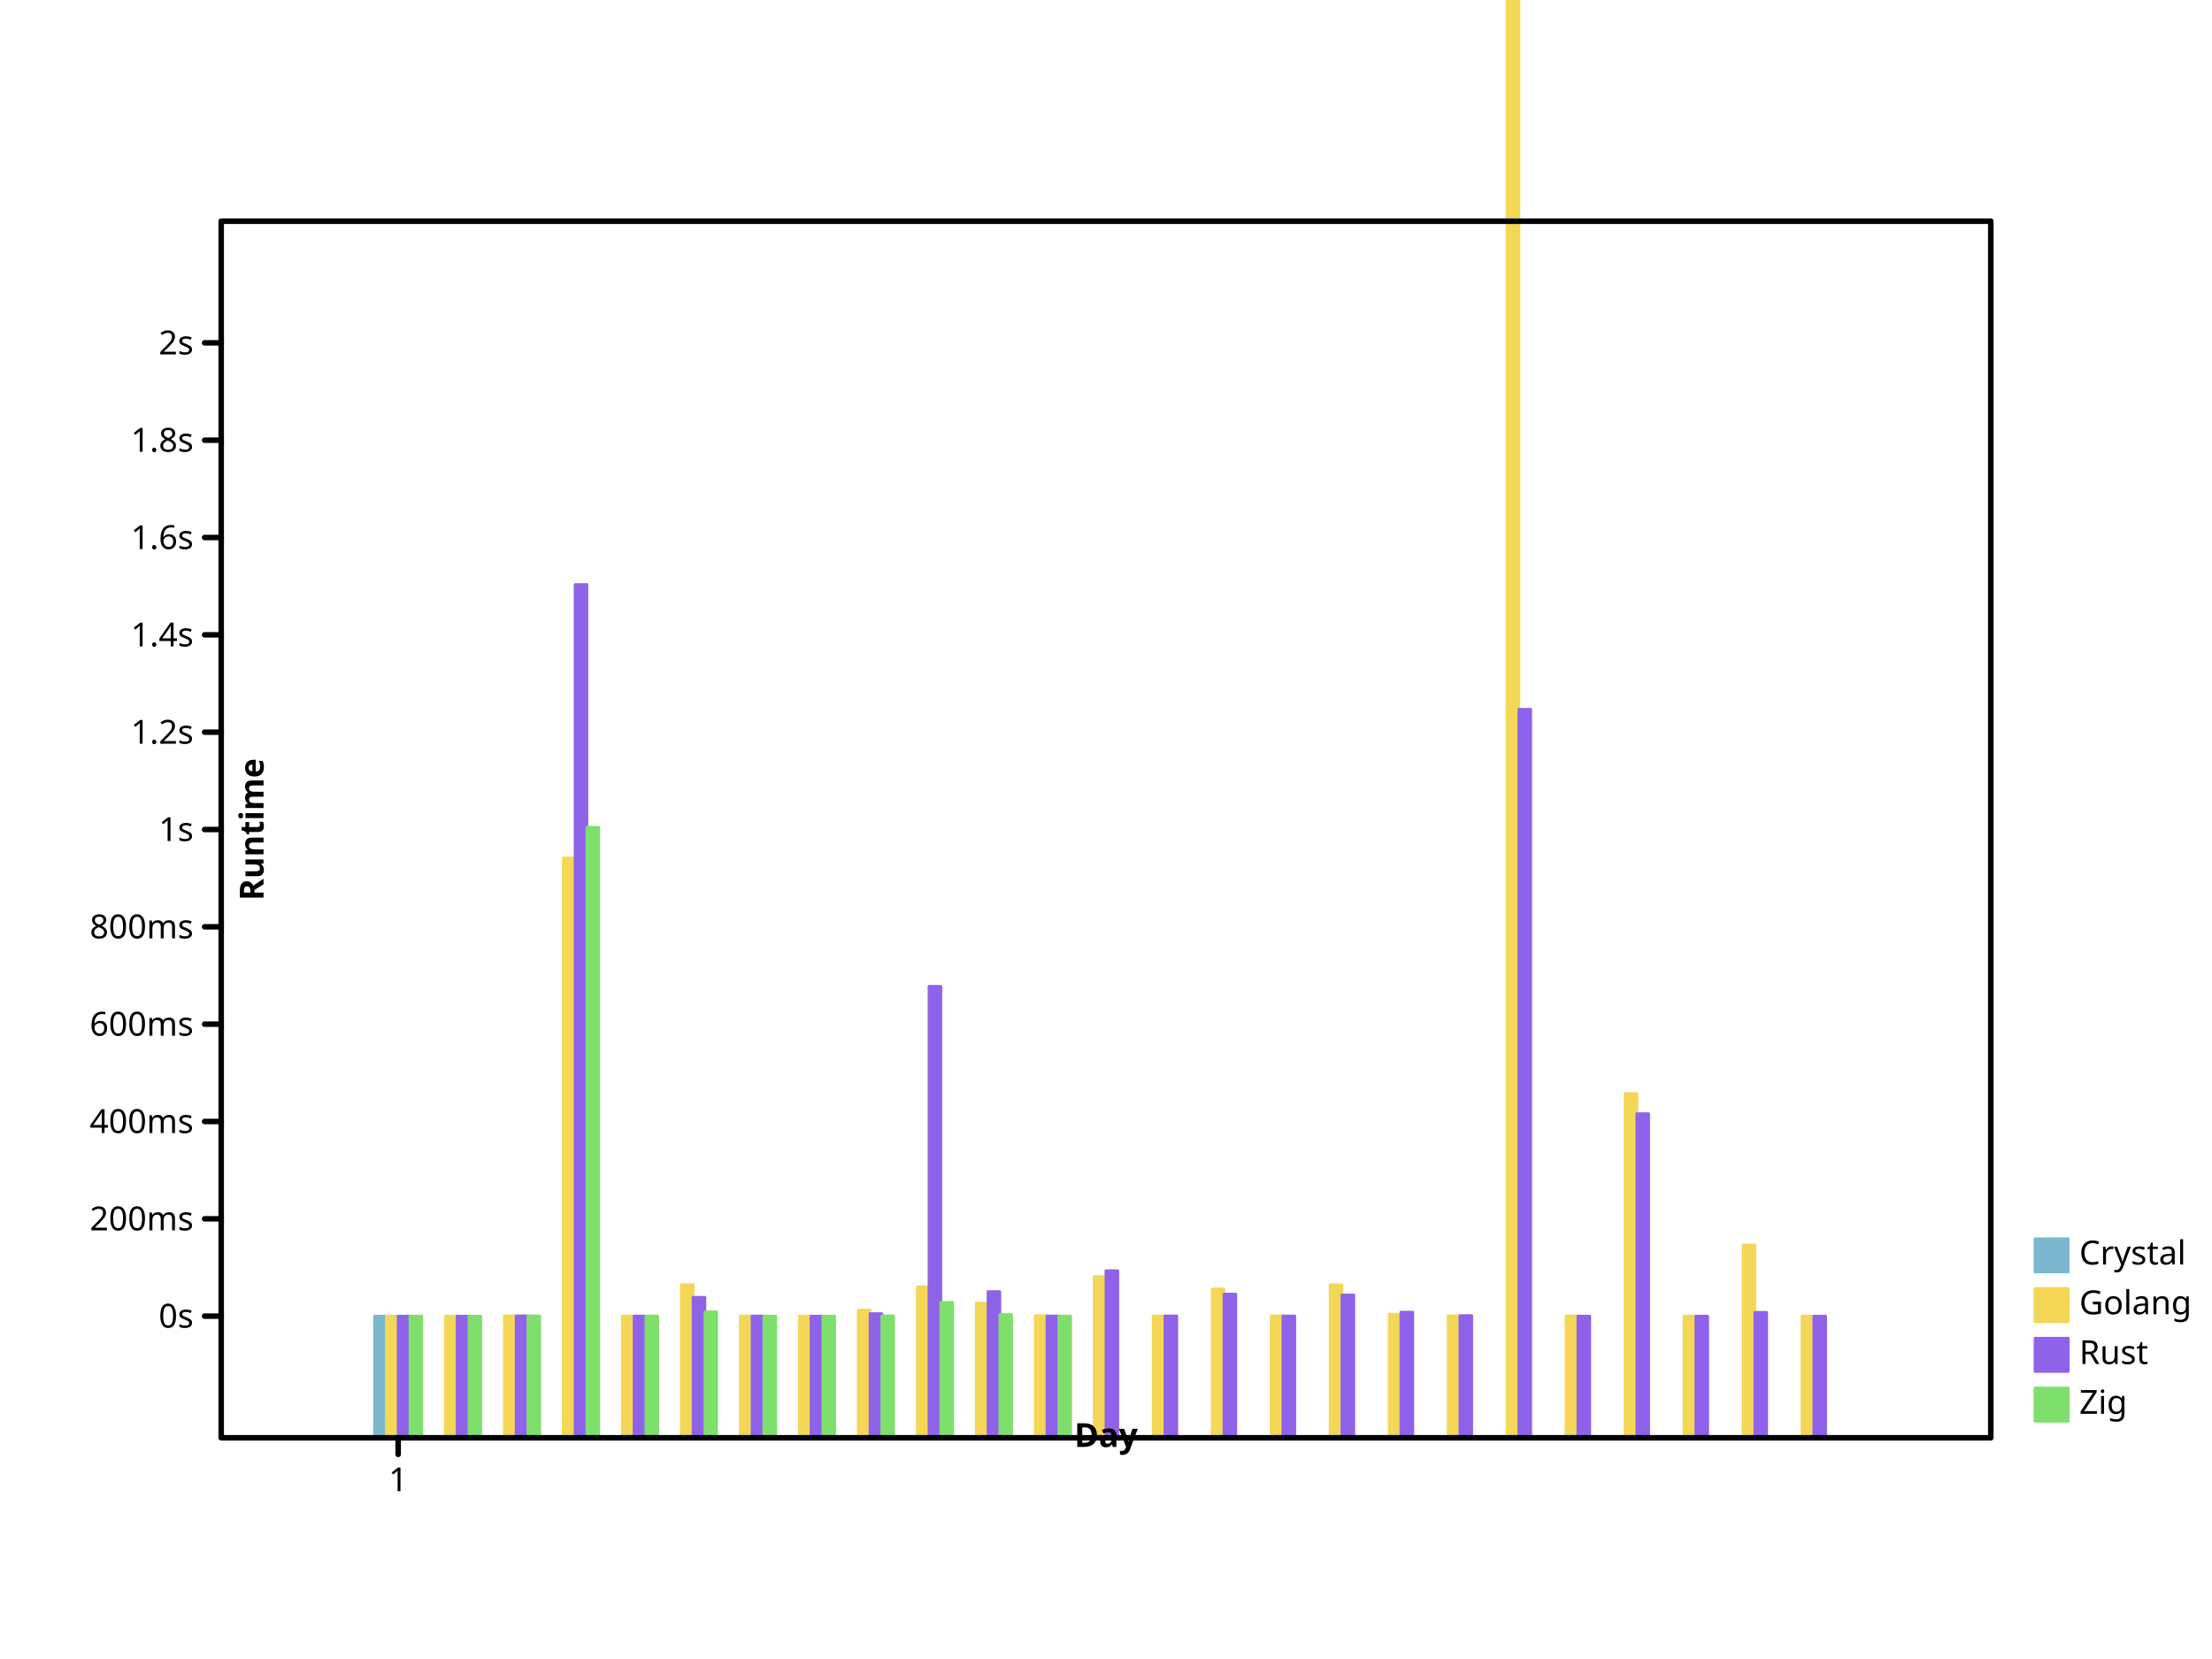
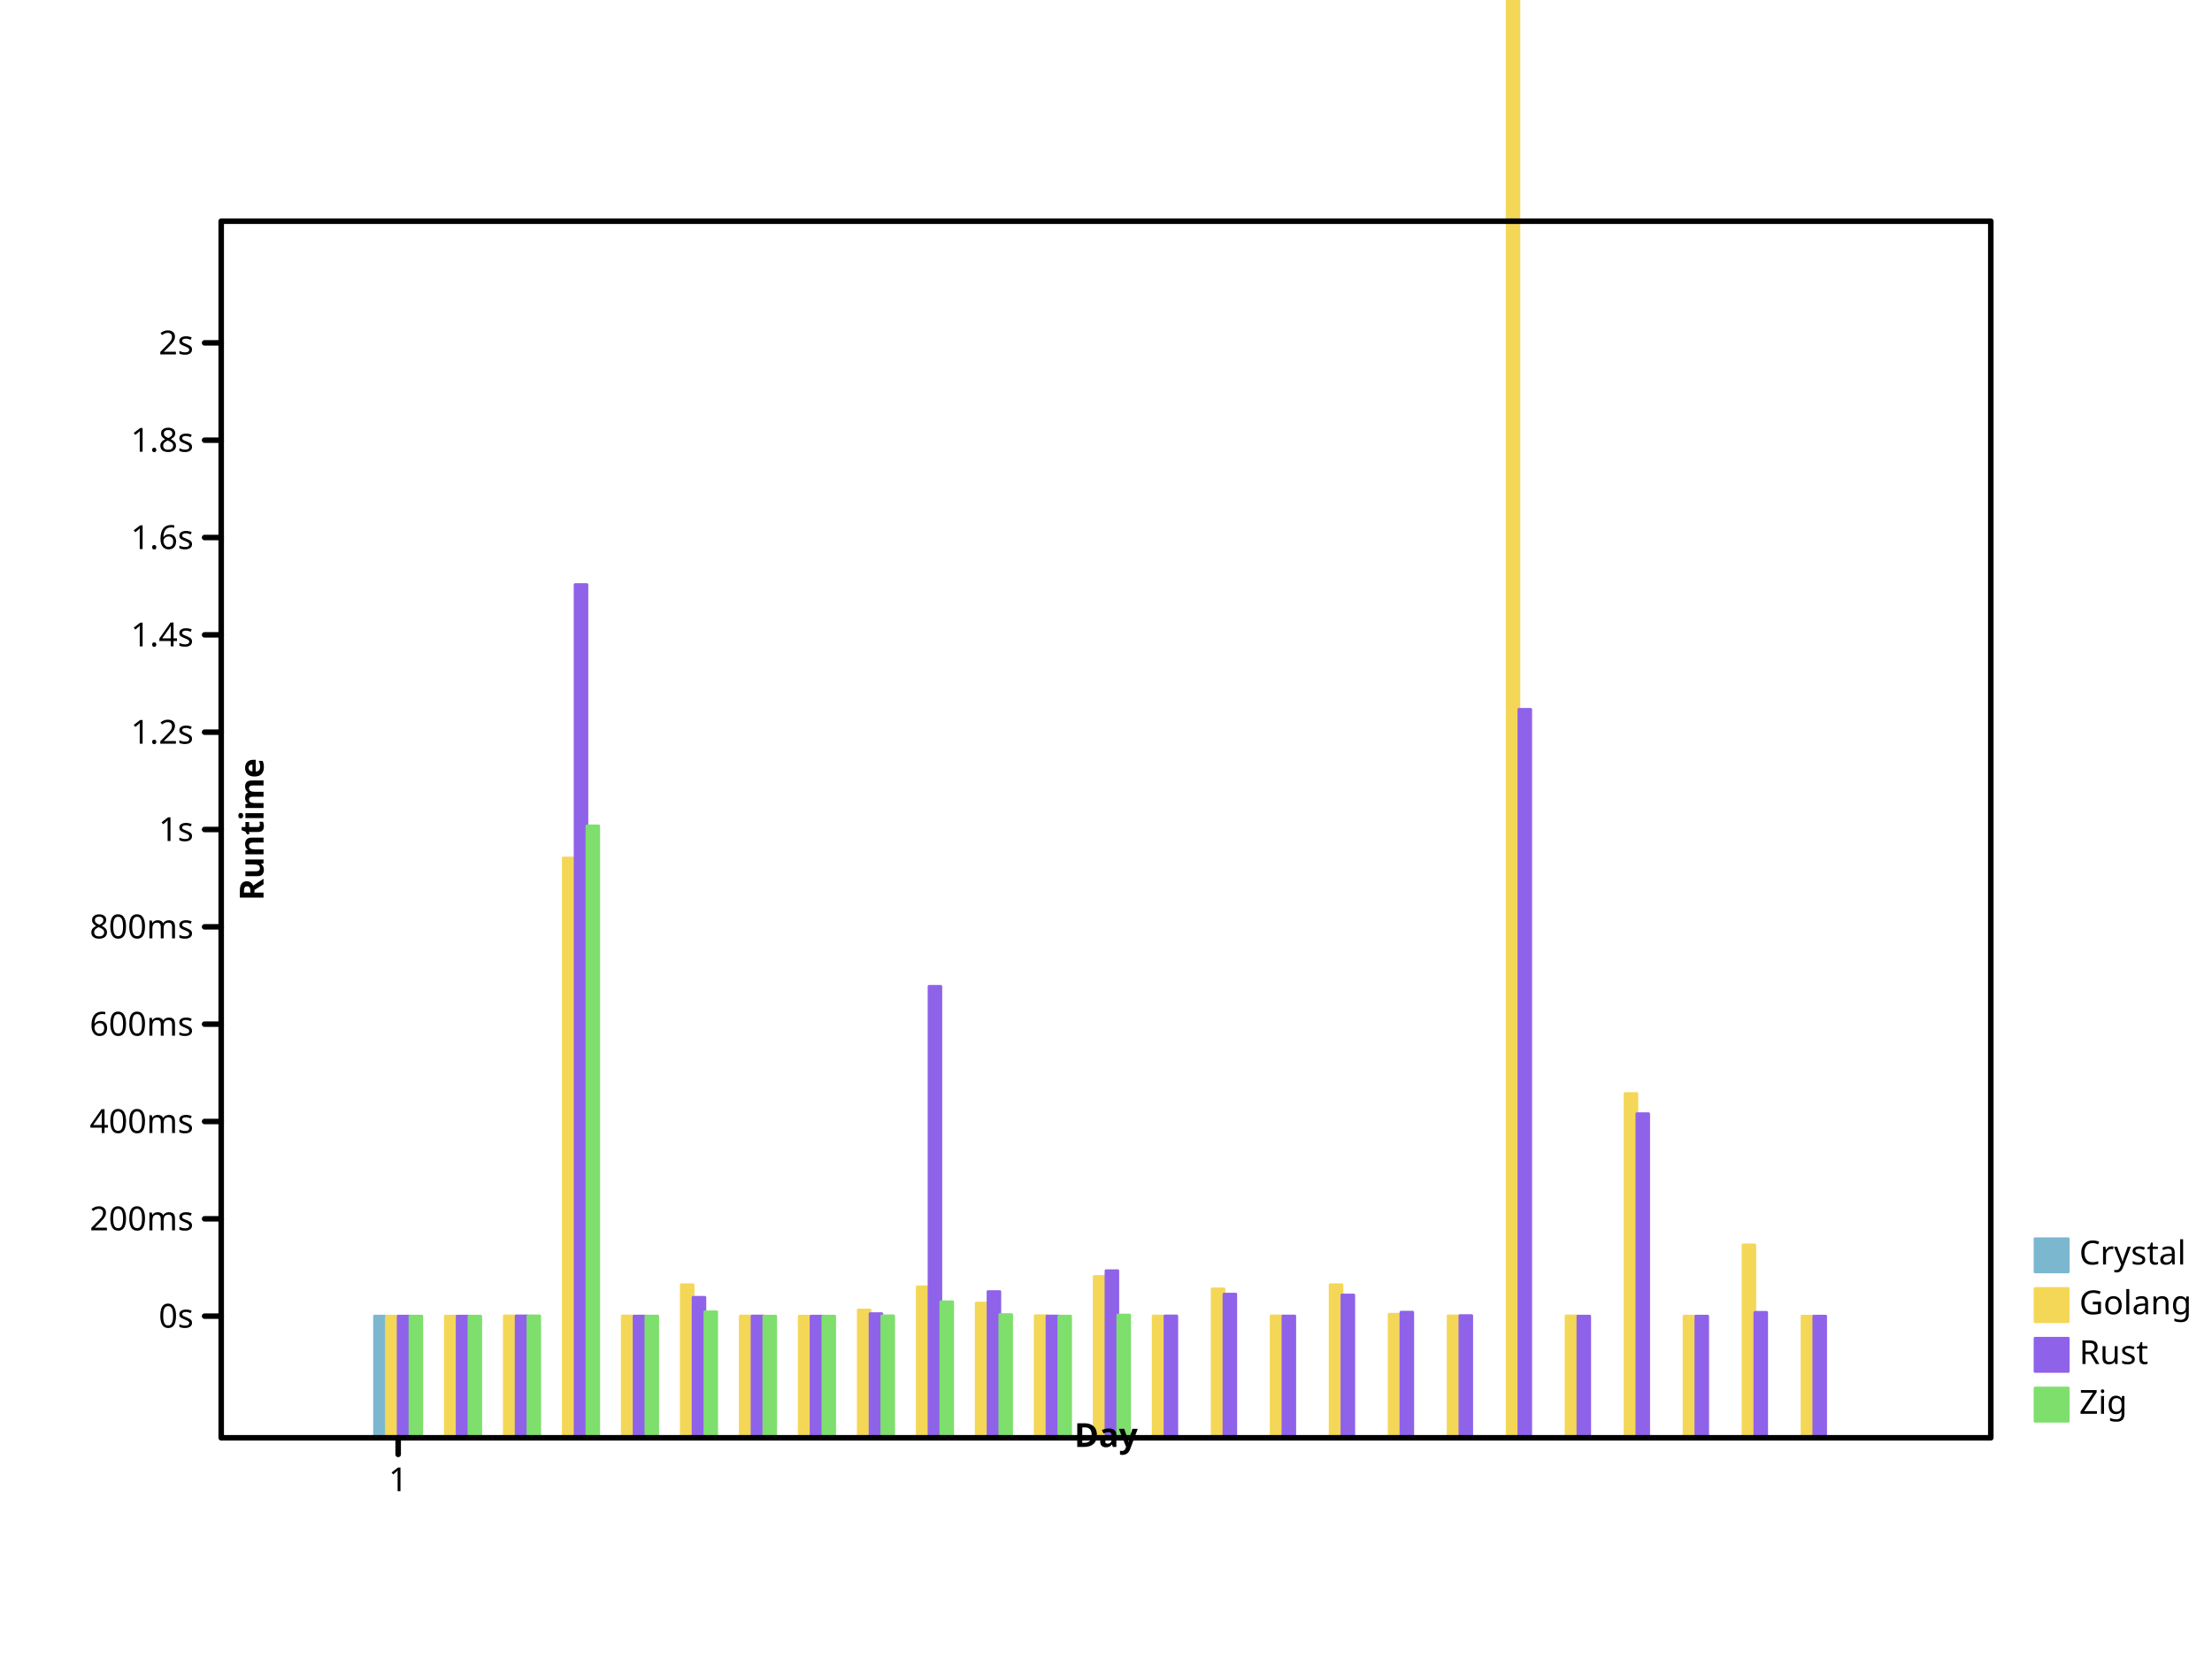
- <svg xmlns="http://www.w3.org/2000/svg" viewbox="0 0 800 600" preserveAspectRatio="xMidYMid meet" width="800" height="600">
+ <svg xmlns="http://www.w3.org/2000/svg" preserveAspectRatio="xMidYMid meet" width="800" height="600" viewbox="0 0 800 600">
  <defs>
    <marker id="circle" viewBox="0 0 10 10 " refX="5" refY="5" markerUnits="userSpaceOnUse" markerWidth="2%" markerHeight="2%">
-       <circle cy="5" r="3" fill="none" stroke="black" cx="5" />
+       <circle fill="none" stroke="black" cx="5" cy="5" r="3" />
    </marker>
-     <marker viewBox="0 0 10 10 " refX="5" refY="5" markerUnits="userSpaceOnUse" markerWidth="2%" markerHeight="2%" id="filled-circle">
-       <circle fill="black" stroke="none" cx="5" cy="5" r="3" />
+     <marker refX="5" refY="5" markerUnits="userSpaceOnUse" markerWidth="2%" markerHeight="2%" id="filled-circle" viewBox="0 0 10 10 ">
+       <circle cx="5" cy="5" r="3" fill="black" stroke="none" />
    </marker>
-     <marker markerHeight="2%" id="square" viewBox="0 0 10 10 " refX="5" refY="5" markerUnits="userSpaceOnUse" markerWidth="2%">
-       <rect stroke="black" x="2" y="2" width="6" height="6" fill="none" />
+     <marker refX="5" refY="5" markerUnits="userSpaceOnUse" markerWidth="2%" markerHeight="2%" id="square" viewBox="0 0 10 10 ">
+       <rect x="2" y="2" width="6" height="6" fill="none" stroke="black" />
    </marker>
-     <marker refX="5" refY="5" markerUnits="userSpaceOnUse" markerWidth="2%" markerHeight="2%" id="filled-square" viewBox="0 0 10 10 ">
-       <rect stroke="none" x="2" y="2" width="6" height="6" fill="black" />
+     <marker refY="5" markerUnits="userSpaceOnUse" markerWidth="2%" markerHeight="2%" id="filled-square" viewBox="0 0 10 10 " refX="5">
+       <rect width="6" height="6" fill="black" stroke="none" x="2" y="2" />
    </marker>
  </defs>
-   <g stroke-linejoin="round" transform="translate(80 520 )scale(1 -1 )" fill="hsl(198, 47%, 65%)" stroke="hsl(198, 47%, 65%)" stroke-width="1px" stroke-linecap="round">
-     <rect y="0" width="4.266667e+00" height="4.400653e+01" vector-effect="non-scaling-stroke" x="5.546667e+01" />
+   <g stroke-linecap="round" stroke-linejoin="round" transform="translate(80 520 )scale(1 -1 )" fill="hsl(198, 47%, 65%)" stroke="hsl(198, 47%, 65%)" stroke-width="1px">
+     <rect x="5.546667e+01" y="0" width="4.266667e+00" height="4.400653e+01" vector-effect="non-scaling-stroke" />
  </g>
  <g stroke-linecap="round" stroke-linejoin="round" transform="translate(80 520 )scale(1 -1 )" fill="hsl(49, 88%, 65%)" stroke="hsl(49, 88%, 65%)" stroke-width="1px">
-     <rect width="4.266667e+00" height="4.400241e+01" vector-effect="non-scaling-stroke" x="5.973333e+01" y="0" />
-     <rect vector-effect="non-scaling-stroke" x="8.106667e+01" y="0" width="4.266667e+00" height="4.400484e+01" />
-     <rect y="0" width="4.266667e+00" height="4.409664e+01" vector-effect="non-scaling-stroke" x="1.024000e+02" />
-     <rect width="4.266667e+00" height="2.097016e+02" vector-effect="non-scaling-stroke" x="1.237333e+02" y="0" />
-     <rect height="4.405029e+01" vector-effect="non-scaling-stroke" x="1.450667e+02" y="0" width="4.266667e+00" />
-     <rect vector-effect="non-scaling-stroke" x="1.664000e+02" y="0" width="4.266667e+00" height="5.535243e+01" />
-     <rect width="4.266667e+00" height="4.404342e+01" vector-effect="non-scaling-stroke" x="1.877333e+02" y="0" />
+     <rect x="5.973333e+01" y="0" width="4.266667e+00" height="4.400241e+01" vector-effect="non-scaling-stroke" />
+     <rect x="8.106667e+01" y="0" width="4.266667e+00" height="4.400484e+01" vector-effect="non-scaling-stroke" />
+     <rect width="4.266667e+00" height="4.409664e+01" vector-effect="non-scaling-stroke" x="1.024000e+02" y="0" />
+     <rect y="0" width="4.266667e+00" height="2.097016e+02" vector-effect="non-scaling-stroke" x="1.237333e+02" />
+     <rect x="1.450667e+02" y="0" width="4.266667e+00" height="4.405029e+01" vector-effect="non-scaling-stroke" />
+     <rect y="0" width="4.266667e+00" height="5.535243e+01" vector-effect="non-scaling-stroke" x="1.664000e+02" />
+     <rect y="0" width="4.266667e+00" height="4.404342e+01" vector-effect="non-scaling-stroke" x="1.877333e+02" />
    <rect y="0" width="4.266667e+00" height="4.400136e+01" vector-effect="non-scaling-stroke" x="2.090667e+02" />
-     <rect height="4.622952e+01" vector-effect="non-scaling-stroke" x="2.304000e+02" y="0" width="4.266667e+00" />
+     <rect width="4.266667e+00" height="4.622952e+01" vector-effect="non-scaling-stroke" x="2.304000e+02" y="0" />
    <rect vector-effect="non-scaling-stroke" x="2.517333e+02" y="0" width="4.266667e+00" height="5.460722e+01" />
    <rect x="2.730667e+02" y="0" width="4.266667e+00" height="4.871157e+01" vector-effect="non-scaling-stroke" />
-     <rect vector-effect="non-scaling-stroke" x="2.944000e+02" y="0" width="4.266667e+00" height="4.415016e+01" />
+     <rect x="2.944000e+02" y="0" width="4.266667e+00" height="4.415016e+01" vector-effect="non-scaling-stroke" />
    <rect vector-effect="non-scaling-stroke" x="3.157333e+02" y="0" width="4.266667e+00" height="5.833423e+01" />
    <rect x="3.370667e+02" y="0" width="4.266667e+00" height="4.404200e+01" vector-effect="non-scaling-stroke" />
-     <rect x="3.584000e+02" y="0" width="4.266667e+00" height="5.385255e+01" vector-effect="non-scaling-stroke" />
-     <rect width="4.266667e+00" height="4.408992e+01" vector-effect="non-scaling-stroke" x="3.797333e+02" y="0" />
-     <rect width="4.266667e+00" height="5.534909e+01" vector-effect="non-scaling-stroke" x="4.010667e+02" y="0" />
+     <rect vector-effect="non-scaling-stroke" x="3.584000e+02" y="0" width="4.266667e+00" height="5.385255e+01" />
+     <rect x="3.797333e+02" y="0" width="4.266667e+00" height="4.408992e+01" vector-effect="non-scaling-stroke" />
+     <rect height="5.534909e+01" vector-effect="non-scaling-stroke" x="4.010667e+02" y="0" width="4.266667e+00" />
    <rect y="0" width="4.266667e+00" height="4.468289e+01" vector-effect="non-scaling-stroke" x="4.224000e+02" />
-     <rect x="4.437333e+02" y="0" width="4.266667e+00" height="4.409594e+01" vector-effect="non-scaling-stroke" />
-     <rect height="6.740130e+02" vector-effect="non-scaling-stroke" x="4.650667e+02" y="0" width="4.266667e+00" />
+     <rect vector-effect="non-scaling-stroke" x="4.437333e+02" y="0" width="4.266667e+00" height="4.409594e+01" />
+     <rect vector-effect="non-scaling-stroke" x="4.650667e+02" y="0" width="4.266667e+00" height="6.740130e+02" />
    <rect vector-effect="non-scaling-stroke" x="4.864000e+02" y="0" width="4.266667e+00" height="4.409445e+01" />
-     <rect vector-effect="non-scaling-stroke" x="5.077333e+02" y="0" width="4.266667e+00" height="1.244924e+02" />
-     <rect vector-effect="non-scaling-stroke" x="5.290667e+02" y="0" width="4.266667e+00" height="4.400394e+01" />
-     <rect vector-effect="non-scaling-stroke" x="5.504000e+02" y="0" width="4.266667e+00" height="6.975917e+01" />
-     <rect vector-effect="non-scaling-stroke" x="5.717333e+02" y="0" width="4.266667e+00" height="4.400157e+01" />
+     <rect y="0" width="4.266667e+00" height="1.244924e+02" vector-effect="non-scaling-stroke" x="5.077333e+02" />
+     <rect height="4.400394e+01" vector-effect="non-scaling-stroke" x="5.290667e+02" y="0" width="4.266667e+00" />
+     <rect width="4.266667e+00" height="6.975917e+01" vector-effect="non-scaling-stroke" x="5.504000e+02" y="0" />
+     <rect height="4.400157e+01" vector-effect="non-scaling-stroke" x="5.717333e+02" y="0" width="4.266667e+00" />
  </g>
-   <g stroke-width="1px" stroke-linecap="round" stroke-linejoin="round" transform="translate(80 520 )scale(1 -1 )" fill="hsl(260, 76%, 65%)" stroke="hsl(260, 76%, 65%)">
-     <rect width="4.266667e+00" height="4.400227e+01" vector-effect="non-scaling-stroke" x="6.400000e+01" y="0" />
-     <rect width="4.266667e+00" height="4.400916e+01" vector-effect="non-scaling-stroke" x="8.533333e+01" y="0" />
-     <rect width="4.266667e+00" height="4.408215e+01" vector-effect="non-scaling-stroke" x="1.066667e+02" y="0" />
+   <g stroke-linejoin="round" transform="translate(80 520 )scale(1 -1 )" fill="hsl(260, 76%, 65%)" stroke="hsl(260, 76%, 65%)" stroke-width="1px" stroke-linecap="round">
+     <rect height="4.400227e+01" vector-effect="non-scaling-stroke" x="6.400000e+01" y="0" width="4.266667e+00" />
+     <rect x="8.533333e+01" y="0" width="4.266667e+00" height="4.400916e+01" vector-effect="non-scaling-stroke" />
+     <rect x="1.066667e+02" y="0" width="4.266667e+00" height="4.408215e+01" vector-effect="non-scaling-stroke" />
    <rect height="3.085703e+02" vector-effect="non-scaling-stroke" x="1.280000e+02" y="0" width="4.266667e+00" />
    <rect vector-effect="non-scaling-stroke" x="1.493333e+02" y="0" width="4.266667e+00" height="4.402440e+01" />
-     <rect x="1.706667e+02" y="0" width="4.266667e+00" height="5.079964e+01" vector-effect="non-scaling-stroke" />
-     <rect x="192" y="0" width="4.266667e+00" height="4.404217e+01" vector-effect="non-scaling-stroke" />
-     <rect y="0" width="4.266667e+00" height="4.400574e+01" vector-effect="non-scaling-stroke" x="2.133333e+02" />
-     <rect x="2.346667e+02" y="0" width="4.266667e+00" height="4.489036e+01" vector-effect="non-scaling-stroke" />
-     <rect height="1.632705e+02" vector-effect="non-scaling-stroke" x="256" y="0" width="4.266667e+00" />
+     <rect vector-effect="non-scaling-stroke" x="1.706667e+02" y="0" width="4.266667e+00" height="5.079964e+01" />
+     <rect height="4.404217e+01" vector-effect="non-scaling-stroke" x="192" y="0" width="4.266667e+00" />
+     <rect height="4.400574e+01" vector-effect="non-scaling-stroke" x="2.133333e+02" y="0" width="4.266667e+00" />
+     <rect height="4.489036e+01" vector-effect="non-scaling-stroke" x="2.346667e+02" y="0" width="4.266667e+00" />
+     <rect vector-effect="non-scaling-stroke" x="256" y="0" width="4.266667e+00" height="1.632705e+02" />
    <rect y="0" width="4.266667e+00" height="5.288153e+01" vector-effect="non-scaling-stroke" x="2.773333e+02" />
    <rect width="4.266667e+00" height="4.405132e+01" vector-effect="non-scaling-stroke" x="2.986667e+02" y="0" />
-     <rect width="4.266667e+00" height="6.043265e+01" vector-effect="non-scaling-stroke" x="320" y="0" />
-     <rect vector-effect="non-scaling-stroke" x="3.413333e+02" y="0" width="4.266667e+00" height="4.407135e+01" />
-     <rect y="0" width="4.266667e+00" height="5.195903e+01" vector-effect="non-scaling-stroke" x="3.626667e+02" />
-     <rect x="384" y="0" width="4.266667e+00" height="4.404799e+01" vector-effect="non-scaling-stroke" />
-     <rect y="0" width="4.266667e+00" height="5.164855e+01" vector-effect="non-scaling-stroke" x="4.053333e+02" />
+     <rect vector-effect="non-scaling-stroke" x="320" y="0" width="4.266667e+00" height="6.043265e+01" />
+     <rect height="4.407135e+01" vector-effect="non-scaling-stroke" x="3.413333e+02" y="0" width="4.266667e+00" />
+     <rect vector-effect="non-scaling-stroke" x="3.626667e+02" y="0" width="4.266667e+00" height="5.195903e+01" />
+     <rect height="4.404799e+01" vector-effect="non-scaling-stroke" x="384" y="0" width="4.266667e+00" />
+     <rect vector-effect="non-scaling-stroke" x="4.053333e+02" y="0" width="4.266667e+00" height="5.164855e+01" />
    <rect vector-effect="non-scaling-stroke" x="4.266667e+02" y="0" width="4.266667e+00" height="4.542256e+01" />
    <rect y="0" width="4.266667e+00" height="4.419438e+01" vector-effect="non-scaling-stroke" x="448" />
-     <rect y="0" width="4.266667e+00" height="2.634562e+02" vector-effect="non-scaling-stroke" x="4.693333e+02" />
-     <rect width="4.266667e+00" height="4.400514e+01" vector-effect="non-scaling-stroke" x="4.906667e+02" y="0" />
-     <rect y="0" width="4.266667e+00" height="1.172092e+02" vector-effect="non-scaling-stroke" x="512" />
-     <rect width="4.266667e+00" height="4.400162e+01" vector-effect="non-scaling-stroke" x="5.333333e+02" y="0" />
-     <rect x="5.546667e+02" y="0" width="4.266667e+00" height="4.535789e+01" vector-effect="non-scaling-stroke" />
-     <rect x="576" y="0" width="4.266667e+00" height="4.400004e+01" vector-effect="non-scaling-stroke" />
+     <rect width="4.266667e+00" height="2.634562e+02" vector-effect="non-scaling-stroke" x="4.693333e+02" y="0" />
+     <rect vector-effect="non-scaling-stroke" x="4.906667e+02" y="0" width="4.266667e+00" height="4.400514e+01" />
+     <rect height="1.172092e+02" vector-effect="non-scaling-stroke" x="512" y="0" width="4.266667e+00" />
+     <rect y="0" width="4.266667e+00" height="4.400162e+01" vector-effect="non-scaling-stroke" x="5.333333e+02" />
+     <rect height="4.535789e+01" vector-effect="non-scaling-stroke" x="5.546667e+02" y="0" width="4.266667e+00" />
+     <rect y="0" width="4.266667e+00" height="4.400004e+01" vector-effect="non-scaling-stroke" x="576" />
  </g>
-   <g stroke-width="1px" stroke-linecap="round" stroke-linejoin="round" transform="translate(80 520 )scale(1 -1 )" fill="hsl(111, 64%, 65%)" stroke="hsl(111, 64%, 65%)">
-     <rect vector-effect="non-scaling-stroke" x="6.826667e+01" y="0" width="4.266667e+00" height="4.400093e+01" />
+   <g fill="hsl(111, 64%, 65%)" stroke="hsl(111, 64%, 65%)" stroke-width="1px" stroke-linecap="round" stroke-linejoin="round" transform="translate(80 520 )scale(1 -1 )">
+     <rect vector-effect="non-scaling-stroke" x="6.826667e+01" y="0" width="4.266667e+00" height="4.400095e+01" />
    <rect x="8.960000e+01" y="0" width="4.266667e+00" height="4.400076e+01" vector-effect="non-scaling-stroke" />
-     <rect vector-effect="non-scaling-stroke" x="1.109333e+02" y="0" width="4.266667e+00" height="4.408040e+01" />
-     <rect vector-effect="non-scaling-stroke" x="1.322667e+02" y="0" width="4.266667e+00" height="2.207771e+02" />
-     <rect x="1.536000e+02" y="0" width="4.266667e+00" height="4.401834e+01" vector-effect="non-scaling-stroke" />
-     <rect y="0" width="4.266667e+00" height="4.553504e+01" vector-effect="non-scaling-stroke" x="1.749333e+02" />
-     <rect height="4.400612e+01" vector-effect="non-scaling-stroke" x="1.962667e+02" y="0" width="4.266667e+00" />
-     <rect x="2.176000e+02" y="0" width="4.266667e+00" height="4.400062e+01" vector-effect="non-scaling-stroke" />
-     <rect height="4.411024e+01" vector-effect="non-scaling-stroke" x="2.389333e+02" y="0" width="4.266667e+00" />
-     <rect vector-effect="non-scaling-stroke" x="2.602667e+02" y="0" width="4.266667e+00" height="4.897381e+01" />
-     <rect vector-effect="non-scaling-stroke" x="2.816000e+02" y="0" width="4.266667e+00" height="4.457886e+01" />
-     <rect width="4.266667e+00" height="4.401073e+01" vector-effect="non-scaling-stroke" x="3.029333e+02" y="0" />
+     <rect vector-effect="non-scaling-stroke" x="1.109333e+02" y="0" width="4.266667e+00" height="4.408312e+01" />
+     <rect x="1.322667e+02" y="0" width="4.266667e+00" height="2.212965e+02" vector-effect="non-scaling-stroke" />
+     <rect width="4.266667e+00" height="4.401941e+01" vector-effect="non-scaling-stroke" x="1.536000e+02" y="0" />
+     <rect width="4.266667e+00" height="4.554858e+01" vector-effect="non-scaling-stroke" x="1.749333e+02" y="0" />
+     <rect vector-effect="non-scaling-stroke" x="1.962667e+02" y="0" width="4.266667e+00" height="4.400657e+01" />
+     <rect width="4.266667e+00" height="4.400066e+01" vector-effect="non-scaling-stroke" x="2.176000e+02" y="0" />
+     <rect y="0" width="4.266667e+00" height="4.411379e+01" vector-effect="non-scaling-stroke" x="2.389333e+02" />
+     <rect vector-effect="non-scaling-stroke" x="2.602667e+02" y="0" width="4.266667e+00" height="4.919200e+01" />
+     <rect height="4.456142e+01" vector-effect="non-scaling-stroke" x="2.816000e+02" y="0" width="4.266667e+00" />
+     <rect vector-effect="non-scaling-stroke" x="3.029333e+02" y="0" width="4.266667e+00" height="4.401033e+01" />
+     <rect width="4.266667e+00" height="4.440656e+01" vector-effect="non-scaling-stroke" x="3.242667e+02" y="0" />
  </g>
-   <g font-family="sans-serif" font-style="normal" stroke="hsl(198, 47%, 65%)" stroke-linecap="round" stroke-linejoin="round" font-size="12px" font-weight="normal" text-anchor="start" dominant-baseline="hanging" fill="hsl(198, 47%, 65%)" stroke-width="1px">
-     <rect vector-effect="non-scaling-stroke" x="736" y="448" width="12" height="12" />
-     <g stroke="black" fill="black">
+   <g font-family="sans-serif" stroke-linejoin="round" font-size="12px" dominant-baseline="hanging" fill="hsl(198, 47%, 65%)" font-style="normal" text-anchor="start" stroke-width="1px" stroke-linecap="round" stroke="hsl(198, 47%, 65%)" font-weight="normal">
+     <rect x="736" y="448" width="12" height="12" vector-effect="non-scaling-stroke" />
+     <g fill="black" stroke="black">
      <text dominant-baseline="hanging" stroke="none" vector-effect="non-scaling-stroke" x="752" y="448">Crystal</text>
    </g>
-     <g font-family="sans-serif" font-weight="normal" text-anchor="start" dominant-baseline="hanging" stroke-width="1px" stroke-linecap="round" stroke-linejoin="round" font-size="12px" font-style="normal" fill="hsl(49, 88%, 65%)" stroke="hsl(49, 88%, 65%)">
+     <g fill="hsl(49, 88%, 65%)" font-size="12px" font-style="normal" text-anchor="start" stroke-width="1px" font-family="sans-serif" font-weight="normal" dominant-baseline="hanging" stroke-linejoin="round" stroke-linecap="round" stroke="hsl(49, 88%, 65%)">
      <rect height="12" vector-effect="non-scaling-stroke" x="736" y="466" width="12" />
-       <g fill="black" stroke="black">
-         <text stroke="none" vector-effect="non-scaling-stroke" x="752" y="466" dominant-baseline="hanging">Golang</text>
+       <g stroke="black" fill="black">
+         <text dominant-baseline="hanging" stroke="none" vector-effect="non-scaling-stroke" x="752" y="466">Golang</text>
      </g>
-       <g font-style="normal" dominant-baseline="hanging" text-anchor="start" stroke-linecap="round" font-size="12px" font-weight="normal" stroke-linejoin="round" font-family="sans-serif" fill="hsl(260, 76%, 65%)" stroke="hsl(260, 76%, 65%)" stroke-width="1px">
-         <rect x="736" y="484" width="12" height="12" vector-effect="non-scaling-stroke" />
+       <g text-anchor="start" fill="hsl(260, 76%, 65%)" font-size="12px" font-style="normal" dominant-baseline="hanging" stroke-width="1px" stroke-linecap="round" stroke-linejoin="round" stroke="hsl(260, 76%, 65%)" font-family="sans-serif" font-weight="normal">
+         <rect vector-effect="non-scaling-stroke" x="736" y="484" width="12" height="12" />
        <g fill="black" stroke="black">
-           <text dominant-baseline="hanging" stroke="none" vector-effect="non-scaling-stroke" x="752" y="484">Rust</text>
+           <text stroke="none" vector-effect="non-scaling-stroke" x="752" y="484" dominant-baseline="hanging">Rust</text>
        </g>
-         <g fill="hsl(111, 64%, 65%)" font-weight="normal" stroke-linecap="round" font-family="sans-serif" font-style="normal" dominant-baseline="hanging" text-anchor="start" font-size="12px" stroke-width="1px" stroke-linejoin="round" stroke="hsl(111, 64%, 65%)">
-           <rect width="12" height="12" vector-effect="non-scaling-stroke" x="736" y="502" />
-           <g fill="black" stroke="black">
-             <text x="752" y="502" dominant-baseline="hanging" stroke="none" vector-effect="non-scaling-stroke">Zig</text>
-             <g stroke-linecap="round" dominant-baseline="hanging" font-family="sans-serif" font-style="normal" stroke-linejoin="round" stroke-width="2px" font-size="12px" text-anchor="start" fill="none" font-weight="normal">
-               <rect width="640" height="440" vector-effect="non-scaling-stroke" x="80" y="80" />
+         <g font-style="normal" text-anchor="start" stroke-width="1px" stroke-linecap="round" font-weight="normal" dominant-baseline="hanging" fill="hsl(111, 64%, 65%)" stroke="hsl(111, 64%, 65%)" font-family="sans-serif" font-size="12px" stroke-linejoin="round">
+           <rect vector-effect="non-scaling-stroke" x="736" y="502" width="12" height="12" />
+           <g stroke="black" fill="black">
+             <text dominant-baseline="hanging" stroke="none" vector-effect="non-scaling-stroke" x="752" y="502">Zig</text>
+             <g stroke-width="2px" fill="none" font-family="sans-serif" stroke-linejoin="round" font-size="12px" font-style="normal" text-anchor="start" dominant-baseline="hanging" stroke-linecap="round" font-weight="normal">
+               <rect x="80" y="80" width="640" height="440" vector-effect="non-scaling-stroke" />
            </g>
-             <g stroke-linejoin="round" font-family="sans-serif" font-weight="normal" font-size="12px" stroke="black" stroke-width="2px" dominant-baseline="hanging" fill="none" text-anchor="start" transform="translate(80 520 )scale(1 -1 )" stroke-linecap="round" font-style="normal">
-               <path d="M64,0 L64,-6 " vector-effect="non-scaling-stroke" />
+             <g text-anchor="start" stroke-linejoin="round" font-weight="normal" dominant-baseline="hanging" transform="translate(80 520 )scale(1 -1 )" fill="none" stroke="black" font-style="normal" stroke-width="2px" stroke-linecap="round" font-size="12px" font-family="sans-serif">
+               <path vector-effect="non-scaling-stroke" d="M64,0 L64,-6 " />
            </g>
-             <g font-weight="normal" transform="translate(80 520 )scale(1 1 )" fill="black" stroke="black" stroke-linecap="round" font-size="12px" font-style="normal" text-anchor="middle" dominant-baseline="hanging" stroke-width="2px" stroke-linejoin="round" font-family="sans-serif">
-               <text y="10" dominant-baseline="hanging" stroke="none" vector-effect="non-scaling-stroke" x="64">1</text>
+             <g font-style="normal" fill="black" stroke="black" font-family="sans-serif" dominant-baseline="hanging" transform="translate(80 520 )scale(1 1 )" stroke-width="2px" stroke-linecap="round" text-anchor="middle" font-weight="normal" stroke-linejoin="round" font-size="12px">
+               <text stroke="none" vector-effect="non-scaling-stroke" x="64" y="10" dominant-baseline="hanging">1</text>
            </g>
-             <g font-weight="bold" transform="translate(80 520 )scale(1 1 )rotate(0 0 0 )" stroke-linecap="round" font-size="12px" text-anchor="middle" font-family="sans-serif" font-style="normal" dominant-baseline="baseline" fill="black" stroke="black" stroke-width="2px" stroke-linejoin="round">
-               <text y="-6" dominant-baseline="baseline" stroke="none" vector-effect="non-scaling-stroke" x="320">Day</text>
+             <g font-family="sans-serif" dominant-baseline="baseline" fill="black" stroke="black" font-style="normal" stroke-linecap="round" text-anchor="middle" stroke-width="2px" font-weight="bold" transform="translate(80 520 )scale(1 1 )rotate(0 0 0 )" stroke-linejoin="round" font-size="12px">
+               <text x="320" y="-6" dominant-baseline="baseline" stroke="none" vector-effect="non-scaling-stroke">Day</text>
            </g>
-             <g font-style="normal" font-size="12px" font-weight="bold" transform="translate(80 520 )scale(1 -1 )" stroke="black" stroke-width="2px" stroke-linecap="round" stroke-linejoin="round" dominant-baseline="baseline" text-anchor="middle" fill="black" font-family="sans-serif">
-               <path vector-effect="non-scaling-stroke" d="M0,44 L-6,44 M0,7.920000e+01 L-6,7.920000e+01 M0,1.144000e+02 L-6,1.144000e+02 M0,1.496000e+02 L-6,1.496000e+02 M0,1.848000e+02 L-6,1.848000e+02 M0,220 L-6,220 M0,2.552000e+02 L-6,2.552000e+02 M0,2.904000e+02 L-6,2.904000e+02 M0,3.256000e+02 L-6,3.256000e+02 M0,3.608000e+02 L-6,3.608000e+02 M0,396 L-6,396 " />
+             <g font-size="12px" text-anchor="middle" stroke-width="2px" stroke-linecap="round" fill="black" stroke="black" font-family="sans-serif" font-weight="bold" dominant-baseline="baseline" transform="translate(80 520 )scale(1 -1 )" stroke-linejoin="round" font-style="normal">
+               <path d="M0,44 L-6,44 M0,7.920000e+01 L-6,7.920000e+01 M0,1.144000e+02 L-6,1.144000e+02 M0,1.496000e+02 L-6,1.496000e+02 M0,1.848000e+02 L-6,1.848000e+02 M0,220 L-6,220 M0,2.552000e+02 L-6,2.552000e+02 M0,2.904000e+02 L-6,2.904000e+02 M0,3.256000e+02 L-6,3.256000e+02 M0,3.608000e+02 L-6,3.608000e+02 M0,396 L-6,396 " vector-effect="non-scaling-stroke" />
            </g>
-             <g fill="black" stroke-width="2px" font-size="12px" text-anchor="end" stroke-linecap="round" font-family="sans-serif" dominant-baseline="middle" stroke="black" transform="translate(80 520 )scale(1 1 )" font-weight="normal" stroke-linejoin="round" font-style="normal">
-               <text stroke="none" vector-effect="non-scaling-stroke" x="-10" y="-44" dominant-baseline="middle">0s</text>
-               <text stroke="none" vector-effect="non-scaling-stroke" x="-10" y="-7.920000e+01" dominant-baseline="middle">200ms</text>
+             <g transform="translate(80 520 )scale(1 1 )" font-style="normal" stroke-width="2px" font-family="sans-serif" font-weight="normal" dominant-baseline="middle" fill="black" stroke-linecap="round" stroke-linejoin="round" font-size="12px" text-anchor="end" stroke="black">
+               <text y="-44" dominant-baseline="middle" stroke="none" vector-effect="non-scaling-stroke" x="-10">0s</text>
+               <text y="-7.920000e+01" dominant-baseline="middle" stroke="none" vector-effect="non-scaling-stroke" x="-10">200ms</text>
              <text dominant-baseline="middle" stroke="none" vector-effect="non-scaling-stroke" x="-10" y="-1.144000e+02">400ms</text>
              <text stroke="none" vector-effect="non-scaling-stroke" x="-10" y="-1.496000e+02" dominant-baseline="middle">600ms</text>
-               <text x="-10" y="-1.848000e+02" dominant-baseline="middle" stroke="none" vector-effect="non-scaling-stroke">800ms</text>
-               <text stroke="none" vector-effect="non-scaling-stroke" x="-10" y="-220" dominant-baseline="middle">1s</text>
-               <text y="-2.552000e+02" dominant-baseline="middle" stroke="none" vector-effect="non-scaling-stroke" x="-10">1.2s</text>
-               <text vector-effect="non-scaling-stroke" x="-10" y="-2.904000e+02" dominant-baseline="middle" stroke="none">1.4s</text>
-               <text dominant-baseline="middle" stroke="none" vector-effect="non-scaling-stroke" x="-10" y="-3.256000e+02">1.6s</text>
-               <text stroke="none" vector-effect="non-scaling-stroke" x="-10" y="-3.608000e+02" dominant-baseline="middle">1.8s</text>
+               <text dominant-baseline="middle" stroke="none" vector-effect="non-scaling-stroke" x="-10" y="-1.848000e+02">800ms</text>
+               <text x="-10" y="-220" dominant-baseline="middle" stroke="none" vector-effect="non-scaling-stroke">1s</text>
+               <text stroke="none" vector-effect="non-scaling-stroke" x="-10" y="-2.552000e+02" dominant-baseline="middle">1.2s</text>
+               <text x="-10" y="-2.904000e+02" dominant-baseline="middle" stroke="none" vector-effect="non-scaling-stroke">1.4s</text>
+               <text y="-3.256000e+02" dominant-baseline="middle" stroke="none" vector-effect="non-scaling-stroke" x="-10">1.6s</text>
+               <text y="-3.608000e+02" dominant-baseline="middle" stroke="none" vector-effect="non-scaling-stroke" x="-10">1.8s</text>
              <text y="-396" dominant-baseline="middle" stroke="none" vector-effect="non-scaling-stroke" x="-10">2s</text>
            </g>
-             <g stroke-linecap="round" font-weight="bold" text-anchor="middle" transform="translate(80 520 )scale(1 1 )rotate(-90 0 0 )" font-family="sans-serif" font-style="normal" dominant-baseline="hanging" stroke-width="2px" font-size="12px" stroke-linejoin="round" fill="black" stroke="black">
-               <text vector-effect="non-scaling-stroke" x="220" y="6" dominant-baseline="hanging" stroke="none">Runtime</text>
+             <g fill="black" font-family="sans-serif" stroke-width="2px" stroke-linejoin="round" font-size="12px" stroke="black" font-weight="bold" dominant-baseline="hanging" transform="translate(80 520 )scale(1 1 )rotate(-90 0 0 )" stroke-linecap="round" font-style="normal" text-anchor="middle">
+               <text dominant-baseline="hanging" stroke="none" vector-effect="non-scaling-stroke" x="220" y="6">Runtime</text>
            </g>
          </g>
        </g>
      </g>
    </g>
  </g>
</svg>
